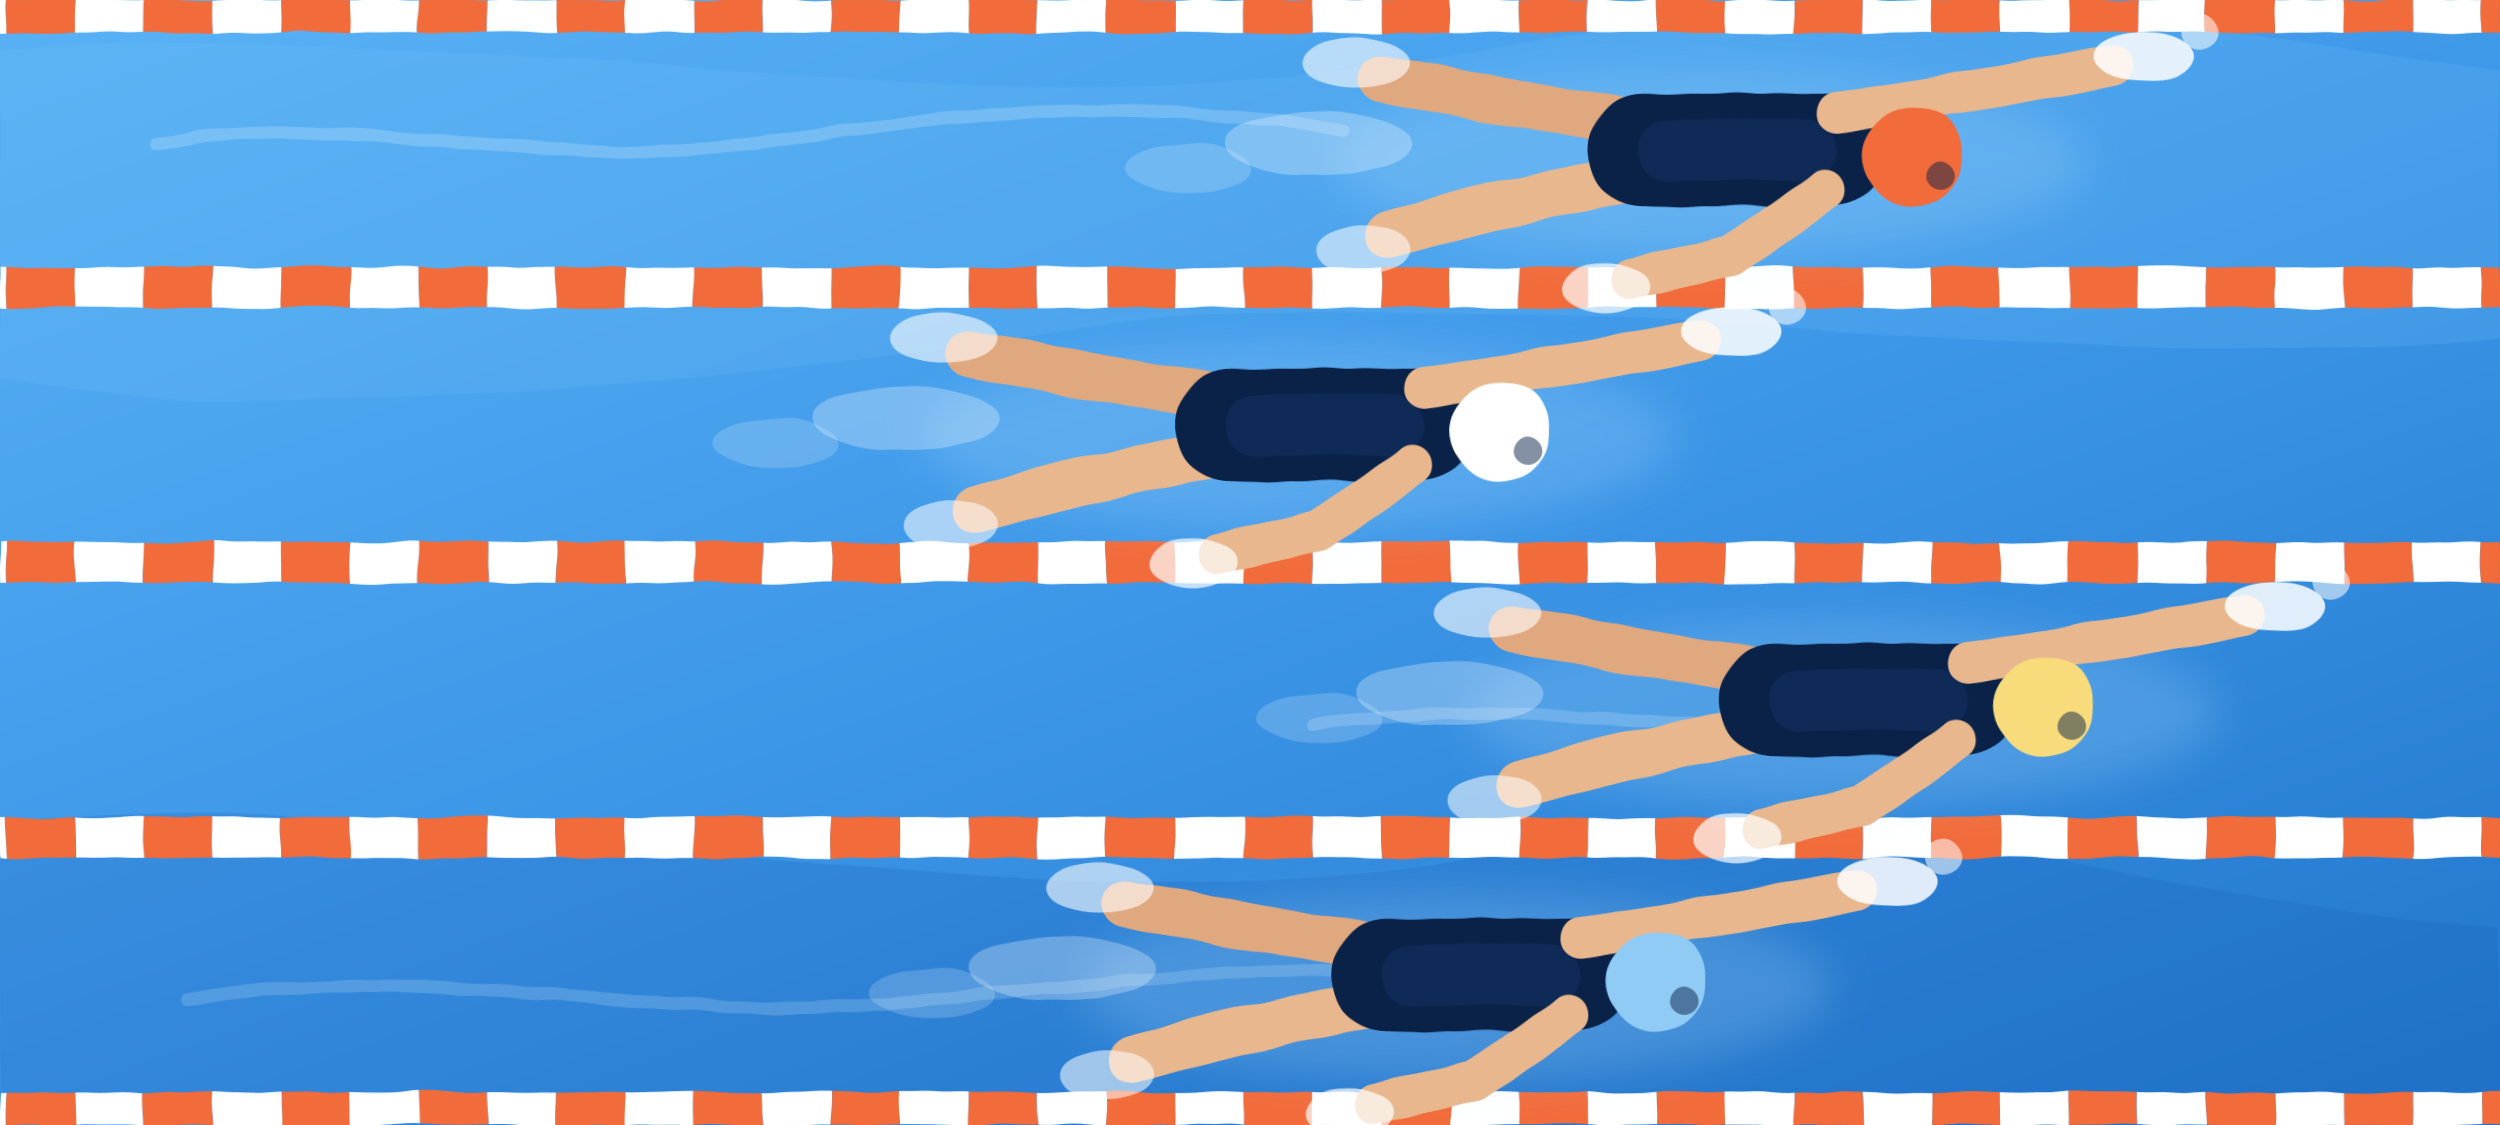
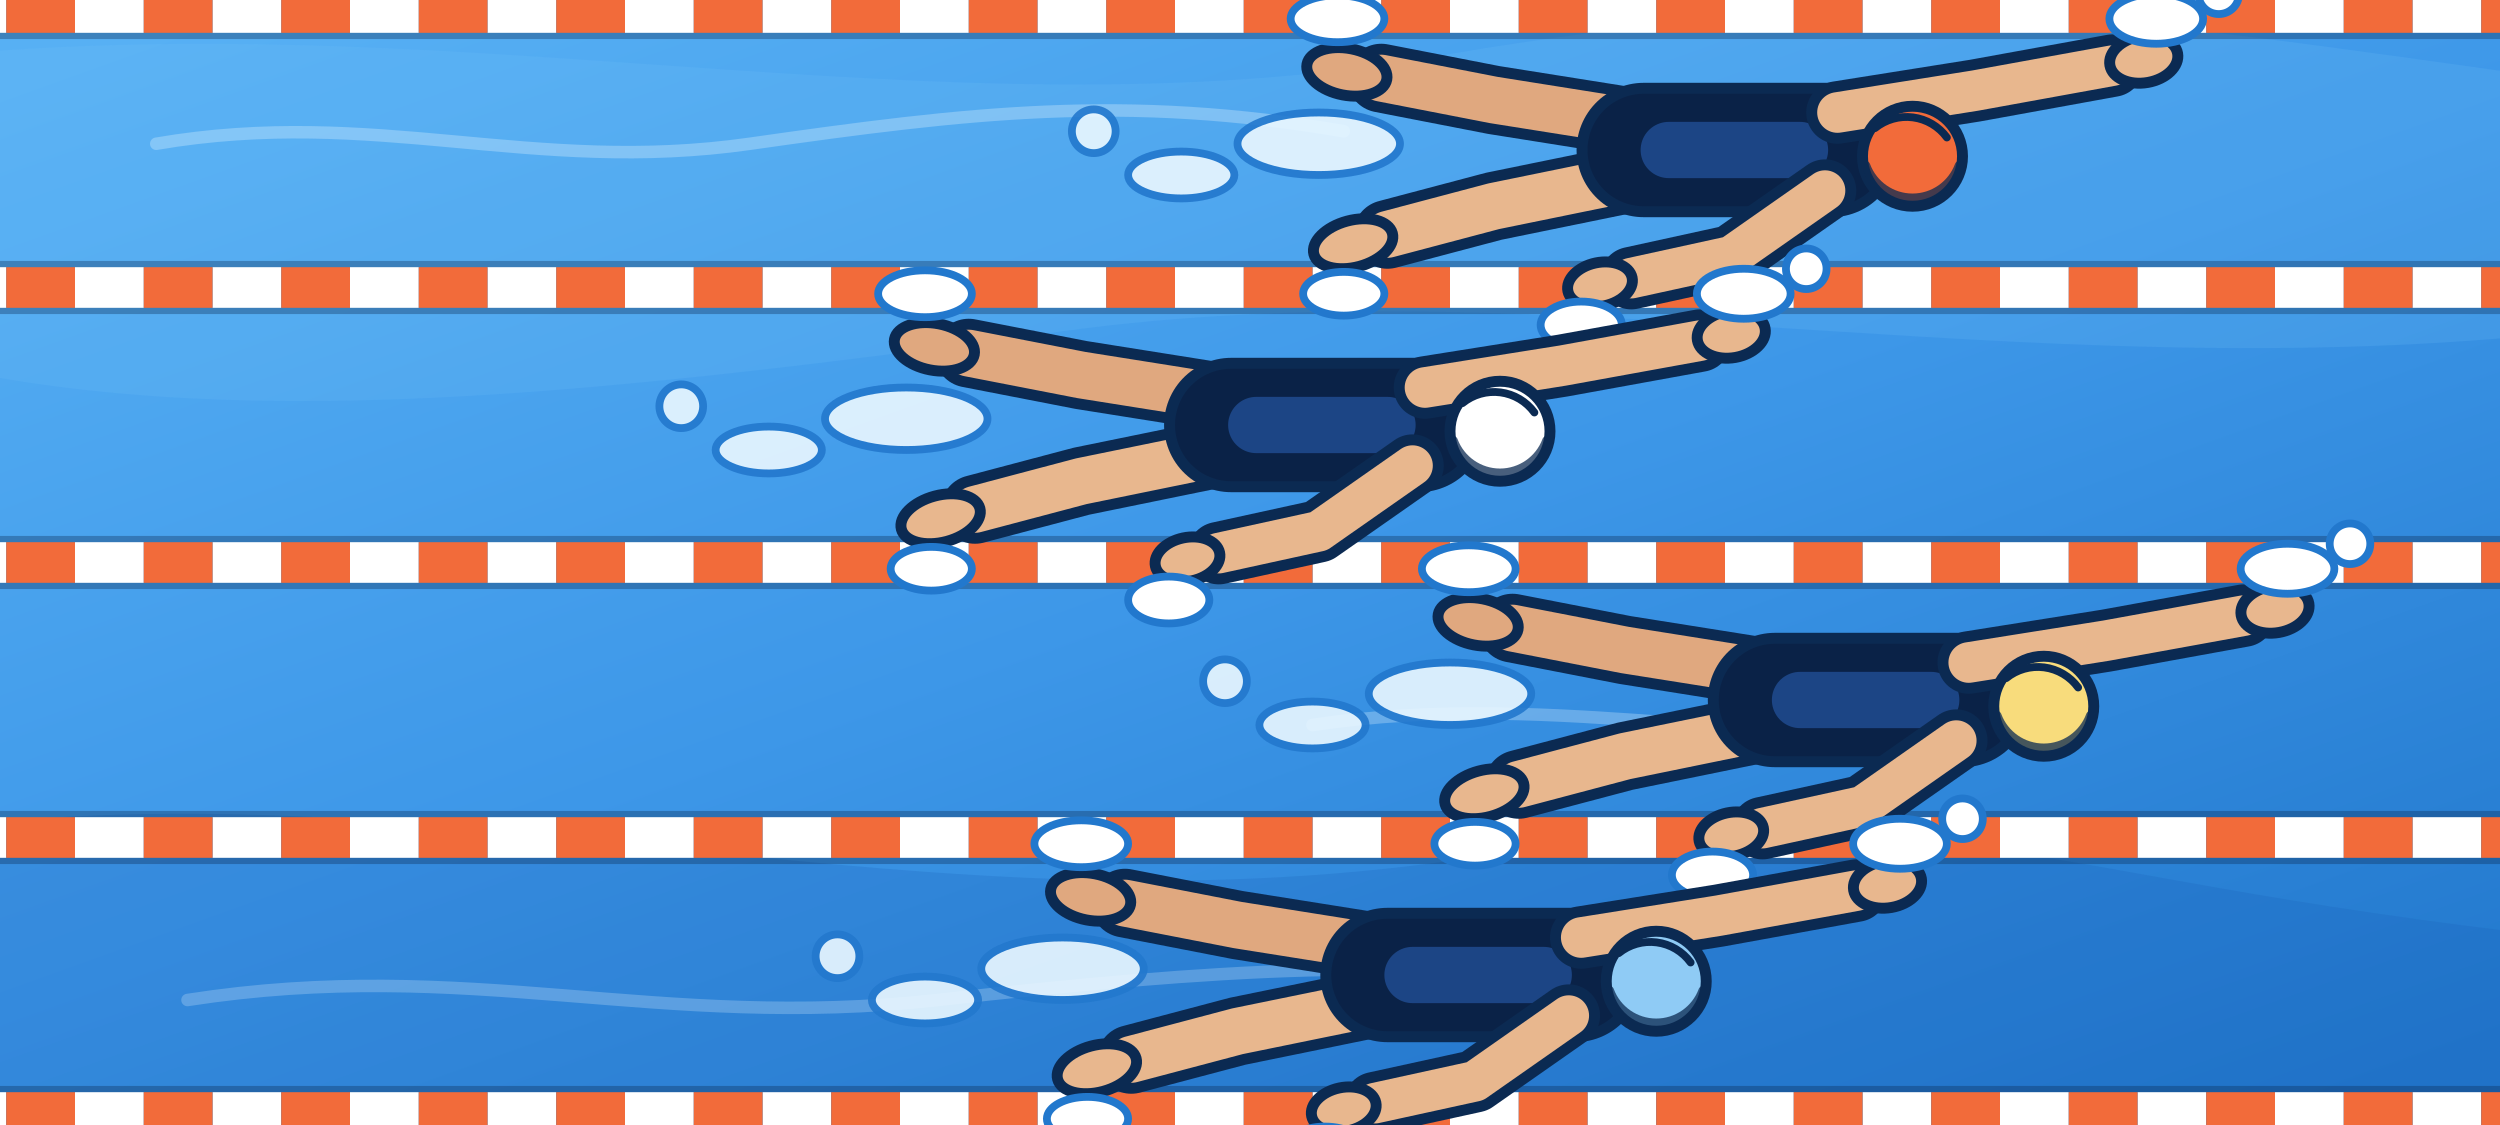
<svg xmlns="http://www.w3.org/2000/svg" viewBox="0 0 800 360" width="800" height="360" role="img" aria-labelledby="comTitle comDesc">
  <defs>
    <linearGradient id="cl-water" x1="0.1" y1="0" x2="0.9" y2="1">
      <stop offset="0" stop-color="#57b0f4" />
      <stop offset="0.5" stop-color="#3d97e8" />
      <stop offset="1" stop-color="#2278cd" />
    </linearGradient>
-     <filter id="cl-brush" x="-10%" y="-10%" width="120%" height="120%">
-       <feTurbulence type="fractalNoise" baseFrequency="0.012 0.019" numOctaves="2" seed="14" result="n" />
-       <feDisplacementMap in="SourceGraphic" in2="n" scale="4" xChannelSelector="R" yChannelSelector="G" />
-     </filter>
-     <filter id="cl-fine" x="-14%" y="-14%" width="128%" height="128%">
-       <feTurbulence type="fractalNoise" baseFrequency="0.055" numOctaves="2" seed="7" result="n" />
-       <feDisplacementMap in="SourceGraphic" in2="n" scale="2" xChannelSelector="R" yChannelSelector="G" />
-     </filter>
-     <filter id="cl-soft" x="-30%" y="-30%" width="160%" height="160%">
-       <feGaussianBlur stdDeviation="7" />
-     </filter>
-     <g id="cl-swimmer">
-       <ellipse cx="-70" cy="4" rx="120" ry="30" fill="#bfe6ff" opacity="0.2" filter="url(#cl-soft)" />
-       <g filter="url(#cl-fine)" fill="#ffffff">
-         <ellipse cx="-196" cy="-2" rx="30" ry="10" opacity="0.28" />
-         <ellipse cx="-238" cy="6" rx="20" ry="8" opacity="0.18" />
+     <g id="cl-swimmer" stroke-linecap="round" stroke-linejoin="round">
+       <g fill="#eaf7ff" stroke="#2278cd" stroke-width="2.5" opacity="0.9">
+         <ellipse cx="-196" cy="-2" rx="26" ry="10" />
+         <ellipse cx="-240" cy="8" rx="17" ry="7.5" />
+         <circle cx="-268" cy="-6" r="7" />
      </g>
-       <g filter="url(#cl-fine)" fill="none" stroke-linecap="round" stroke-linejoin="round">
+       <g fill="none">
+         <path d="M-96 -9L-140 -16L-176 -23" stroke="#0b2a52" stroke-width="22" />
+         <path d="M-96 9L-140 18L-174 27" stroke="#0b2a52" stroke-width="22" />
        <path d="M-96 -9L-140 -16L-176 -23" stroke="#e0a87f" stroke-width="15" />
        <path d="M-96 9L-140 18L-174 27" stroke="#e8b78e" stroke-width="15" />
-         <path d="M-92 0L-32 0" stroke="#0a2247" stroke-width="36" />
-         <path d="M-84 0L-40 0" stroke="#123163" stroke-width="20" opacity="0.55" />
-         <path d="M-34 13L-64 34L-96 41" stroke="#e8b78e" stroke-width="13" />
-         <path d="M-30 -12L14 -19L58 -27" stroke="#e8b78e" stroke-width="13" />
      </g>
-       <g filter="url(#cl-fine)">
-         <circle cx="-6" cy="2" r="16" fill="currentColor" />
-         <path d="M-17 -9a16 16 0 0 1 21 2a16 16 0 0 0-21-2z" fill="#ffc7ab" opacity="0.95" />
-         <circle cx="3" cy="8" r="4.5" fill="#0a2247" opacity="0.5" />
+       <g stroke="#0b2a52" stroke-width="3.5">
+         <ellipse cx="-187" cy="-25" rx="13" ry="7.5" fill="#e0a87f" transform="rotate(11 -187 -25)" />
+         <ellipse cx="-185" cy="30" rx="13" ry="7.5" fill="#e8b78e" transform="rotate(-15 -185 30)" />
      </g>
-       <g filter="url(#cl-fine)" fill="#ffffff">
-         <ellipse cx="68" cy="-30" rx="16" ry="8" opacity="0.85" />
-         <circle cx="86" cy="-38" r="6" opacity="0.55" />
-         <ellipse cx="-104" cy="44" rx="14" ry="8" opacity="0.7" />
-         <ellipse cx="-184" cy="-28" rx="17" ry="8" opacity="0.6" />
-         <ellipse cx="-182" cy="32" rx="15" ry="8" opacity="0.55" />
+       <path d="M-92 0L-32 0" fill="none" stroke="#0b2a52" stroke-width="43" />
+       <path d="M-92 0L-32 0" fill="none" stroke="#0a2247" stroke-width="36" />
+       <path d="M-84 0L-42 0" fill="none" stroke="#1c4585" stroke-width="18" />
+       <path d="M-30 -12L14 -19L58 -27" fill="none" stroke="#0b2a52" stroke-width="20" />
+       <path d="M-30 -12L14 -19L58 -27" fill="none" stroke="#e8b78e" stroke-width="13" />
+       <ellipse cx="68" cy="-29" rx="11" ry="7.5" fill="#e8b78e" stroke="#0b2a52" stroke-width="3.5" transform="rotate(-10 68 -29)" />
+       <path d="M-34 13L-64 34L-96 41" fill="none" stroke="#0b2a52" stroke-width="20" />
+       <path d="M-34 13L-64 34L-96 41" fill="none" stroke="#e8b78e" stroke-width="13" />
+       <ellipse cx="-106" cy="43" rx="10.5" ry="7" fill="#e8b78e" stroke="#0b2a52" stroke-width="3.5" transform="rotate(-12 -106 43)" />
+       <circle cx="-6" cy="2" r="16" fill="currentColor" stroke="#0b2a52" stroke-width="3.5" />
+       <path d="M-18 -7a16 16 0 0 1 23 3a16 16 0 0 0-23-3z" fill="#ffc7ab" stroke="#0b2a52" stroke-width="2.5" />
+       <path d="M-21 5a16 16 0 0 0 30 0" fill="none" stroke="#0b2a52" stroke-width="3" opacity="0.75" />
+       <g fill="#ffffff" stroke="#2278cd" stroke-width="2.5">
+         <ellipse cx="72" cy="-42" rx="15" ry="8" />
+         <circle cx="92" cy="-50" r="6.5" />
+         <ellipse cx="-112" cy="56" rx="13" ry="7.5" />
+         <ellipse cx="-190" cy="-42" rx="15" ry="7.5" />
+         <ellipse cx="-188" cy="46" rx="13" ry="7" />
      </g>
    </g>
  </defs>
  <rect width="800" height="360" fill="url(#cl-water)" />
-   <g filter="url(#cl-brush)">
+   <g>
    <path d="M-40 20C140 -2 300 46 460 18s240-8 380 10v76C660 128 500 84 340 106S60 140-40 112z" fill="#6cbcf7" opacity="0.2" />
    <path d="M-40 268c170-28 320 32 500 8s180 6 380 26v98H-40z" fill="#1b62b8" opacity="0.24" />
  </g>
-   <g filter="url(#cl-fine)" fill="none" stroke="#eaf7ff" stroke-linecap="round">
-     <path d="M50 46c70-12 120 10 190 0s120-16 190-4" stroke-width="4" opacity="0.22" />
-     <path d="M420 232c80-12 150 10 230 0" stroke-width="4" opacity="0.2" />
-     <path d="M60 320c90-14 150 10 240 0s150-14 230-4" stroke-width="4" opacity="0.18" />
+   <g fill="none" stroke="#eaf7ff" stroke-linecap="round">
+     <path d="M50 46c70-12 120 10 190 0s120-16 190-4" stroke-width="4" opacity="0.3" />
+     <path d="M420 232c80-12 150 10 230 0" stroke-width="4" opacity="0.28" />
+     <path d="M60 320c90-14 150 10 240 0s150-14 230-4" stroke-width="4" opacity="0.24" />
  </g>
-   <g filter="url(#cl-fine)" fill="none" stroke-linecap="butt" stroke-width="13">
-     <path d="M-20 4h840" stroke="#ffffff" stroke-dasharray="22 22" />
-     <path d="M-20 4h840" stroke="#f26b3a" stroke-dasharray="22 22" stroke-dashoffset="22" />
-     <path d="M-20 92h840" stroke="#ffffff" stroke-dasharray="22 22" />
-     <path d="M-20 92h840" stroke="#f26b3a" stroke-dasharray="22 22" stroke-dashoffset="22" />
-     <path d="M-20 180h840" stroke="#ffffff" stroke-dasharray="22 22" />
-     <path d="M-20 180h840" stroke="#f26b3a" stroke-dasharray="22 22" stroke-dashoffset="22" />
-     <path d="M-20 268h840" stroke="#ffffff" stroke-dasharray="22 22" />
-     <path d="M-20 268h840" stroke="#f26b3a" stroke-dasharray="22 22" stroke-dashoffset="22" />
-     <path d="M-20 356h840" stroke="#ffffff" stroke-dasharray="22 22" />
-     <path d="M-20 356h840" stroke="#f26b3a" stroke-dasharray="22 22" stroke-dashoffset="22" />
+   <g fill="none" stroke-linecap="butt">
+     <g stroke="#0b2a52" stroke-width="17" opacity="0.35">
+       <path d="M-20 4h840" />
+       <path d="M-20 92h840" />
+       <path d="M-20 180h840" />
+       <path d="M-20 268h840" />
+       <path d="M-20 356h840" />
+     </g>
+     <g stroke-width="13">
+       <path d="M-20 4h840" stroke="#ffffff" stroke-dasharray="22 22" />
+       <path d="M-20 4h840" stroke="#f26b3a" stroke-dasharray="22 22" stroke-dashoffset="22" />
+       <path d="M-20 92h840" stroke="#ffffff" stroke-dasharray="22 22" />
+       <path d="M-20 92h840" stroke="#f26b3a" stroke-dasharray="22 22" stroke-dashoffset="22" />
+       <path d="M-20 180h840" stroke="#ffffff" stroke-dasharray="22 22" />
+       <path d="M-20 180h840" stroke="#f26b3a" stroke-dasharray="22 22" stroke-dashoffset="22" />
+       <path d="M-20 268h840" stroke="#ffffff" stroke-dasharray="22 22" />
+       <path d="M-20 268h840" stroke="#f26b3a" stroke-dasharray="22 22" stroke-dashoffset="22" />
+       <path d="M-20 356h840" stroke="#ffffff" stroke-dasharray="22 22" />
+       <path d="M-20 356h840" stroke="#f26b3a" stroke-dasharray="22 22" stroke-dashoffset="22" />
+     </g>
  </g>
-   <use href="#cl-swimmer" x="0" y="0" transform="translate(618 48)" color="#f26b3a" />
-   <use href="#cl-swimmer" x="0" y="0" transform="translate(486 136)" color="#ffffff" />
-   <use href="#cl-swimmer" x="0" y="0" transform="translate(660 224)" color="#f8dc7c" />
-   <use href="#cl-swimmer" x="0" y="0" transform="translate(536 312)" color="#8fcbf5" />
+   <use href="#cl-swimmer" transform="translate(618 48)" color="#f26b3a" />
+   <use href="#cl-swimmer" transform="translate(486 136)" color="#ffffff" />
+   <use href="#cl-swimmer" transform="translate(660 224)" color="#f8dc7c" />
+   <use href="#cl-swimmer" transform="translate(536 312)" color="#8fcbf5" />
</svg>
